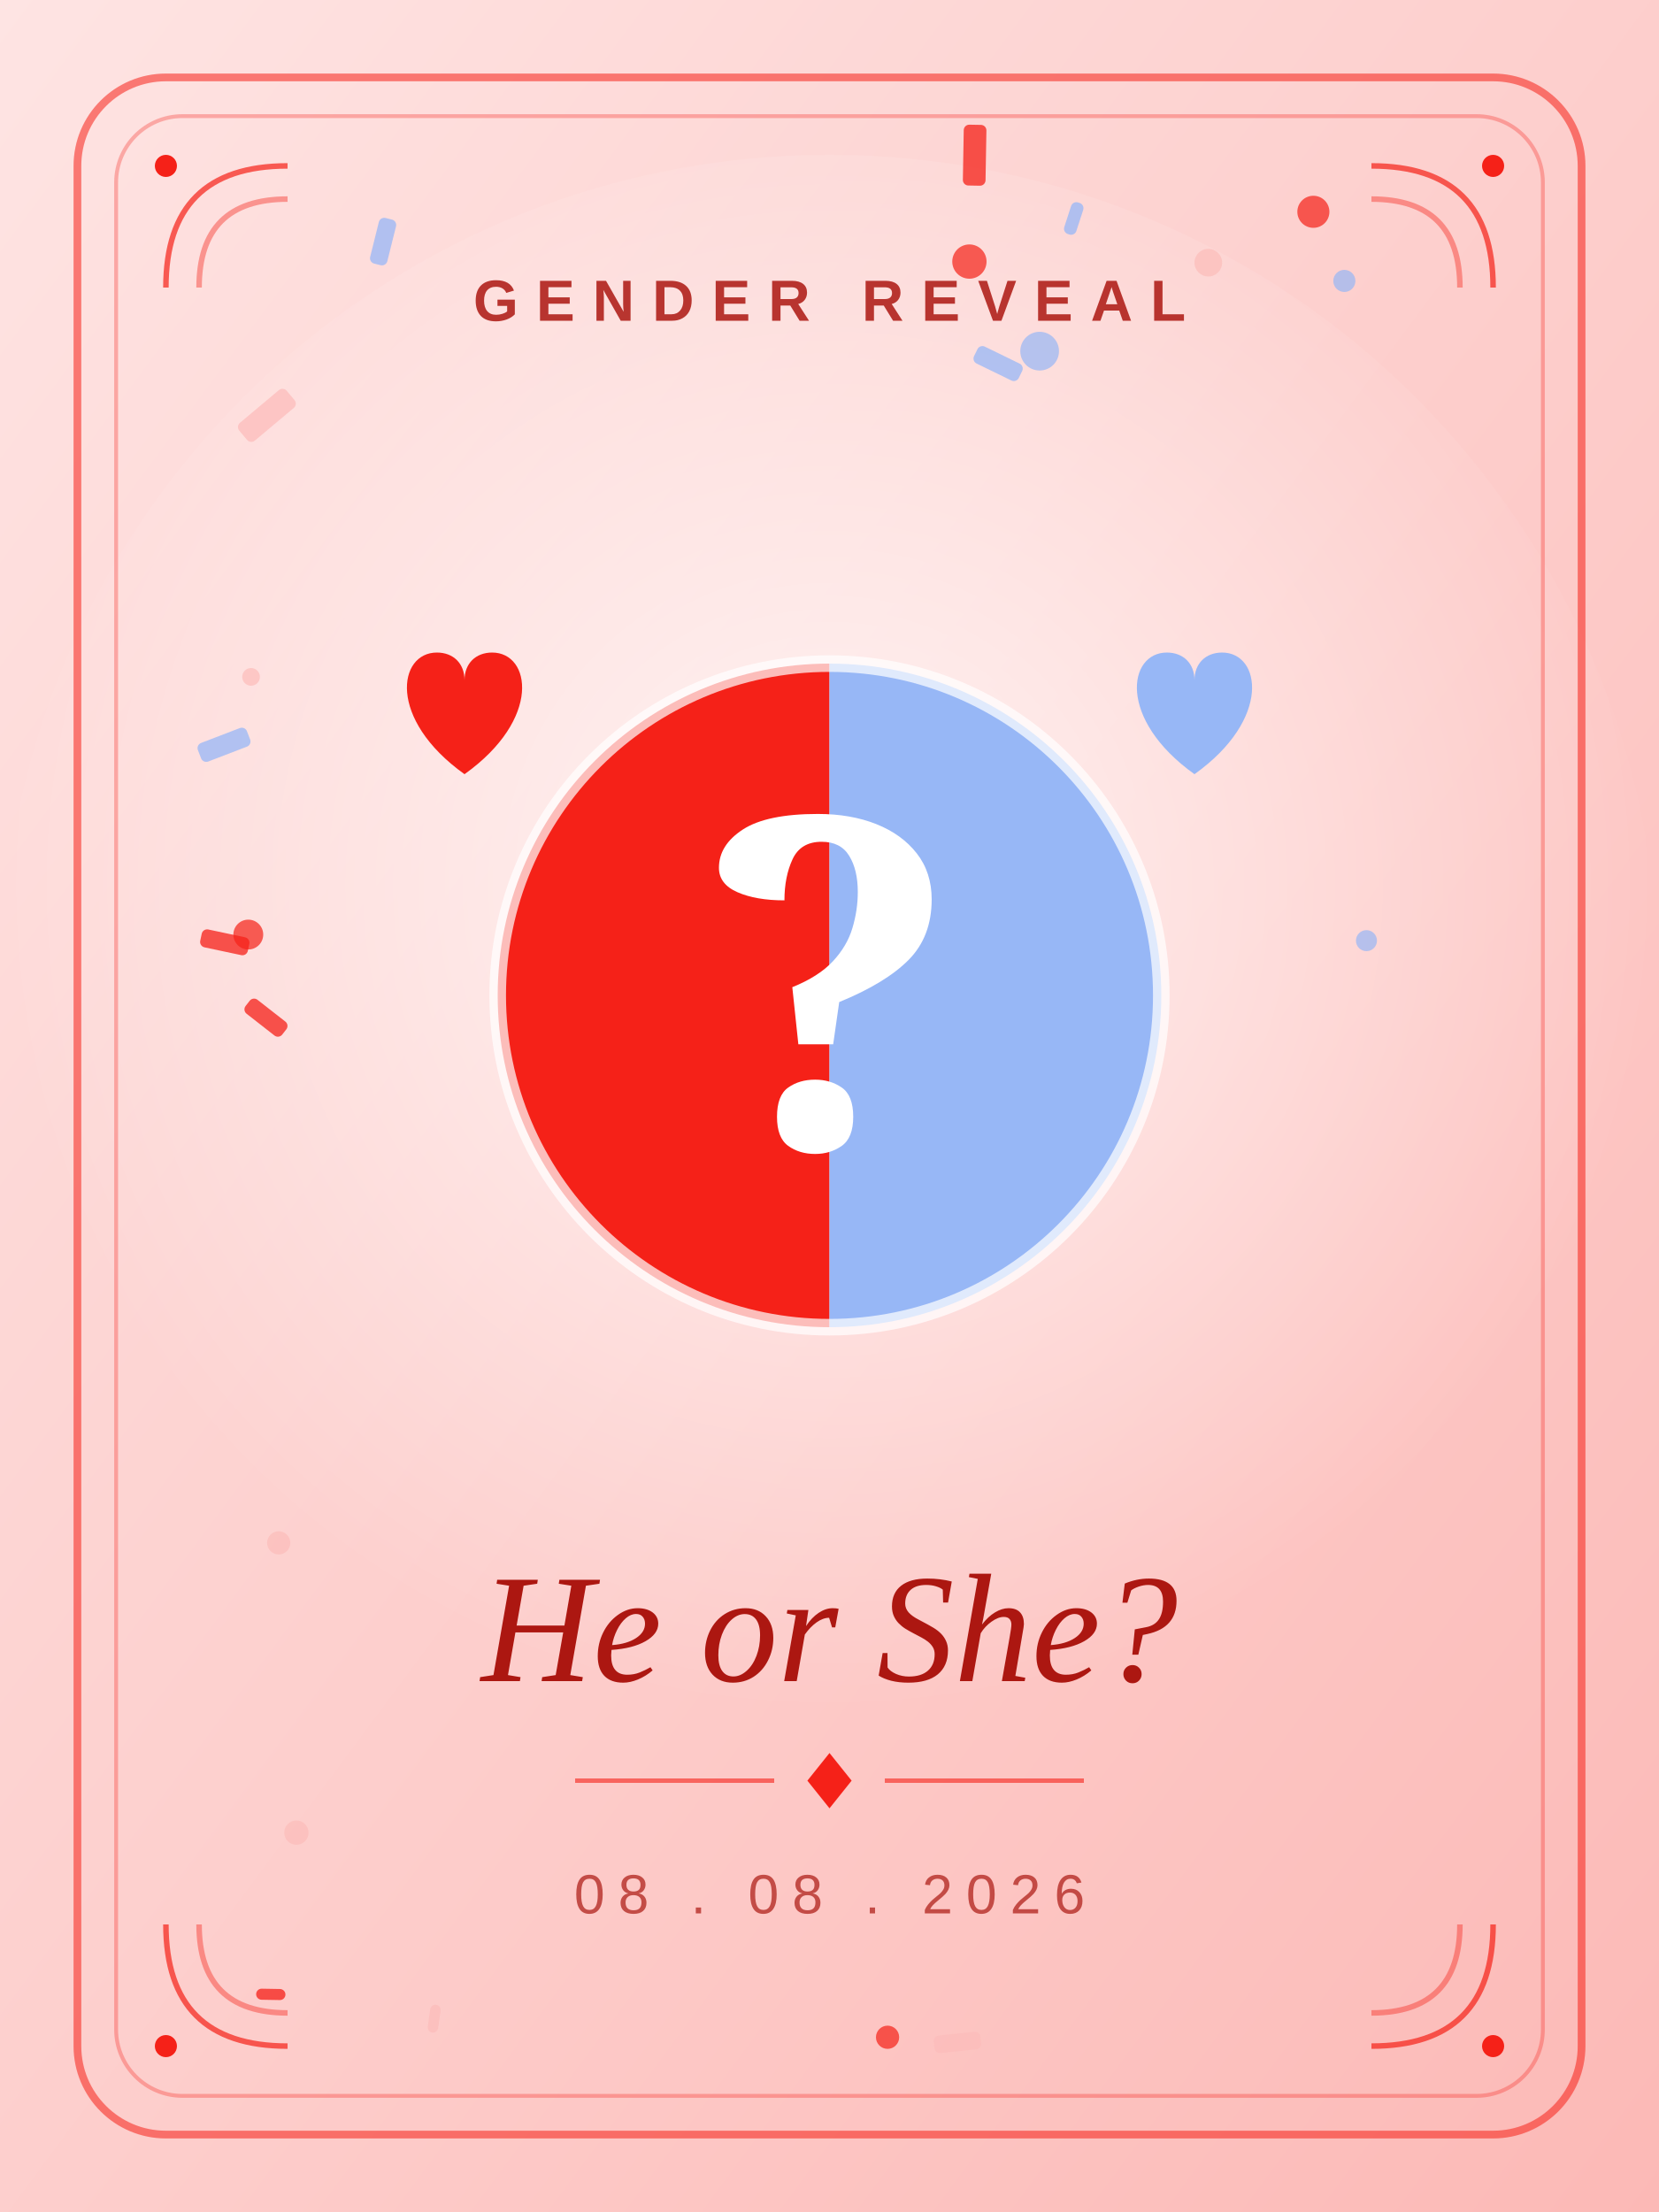
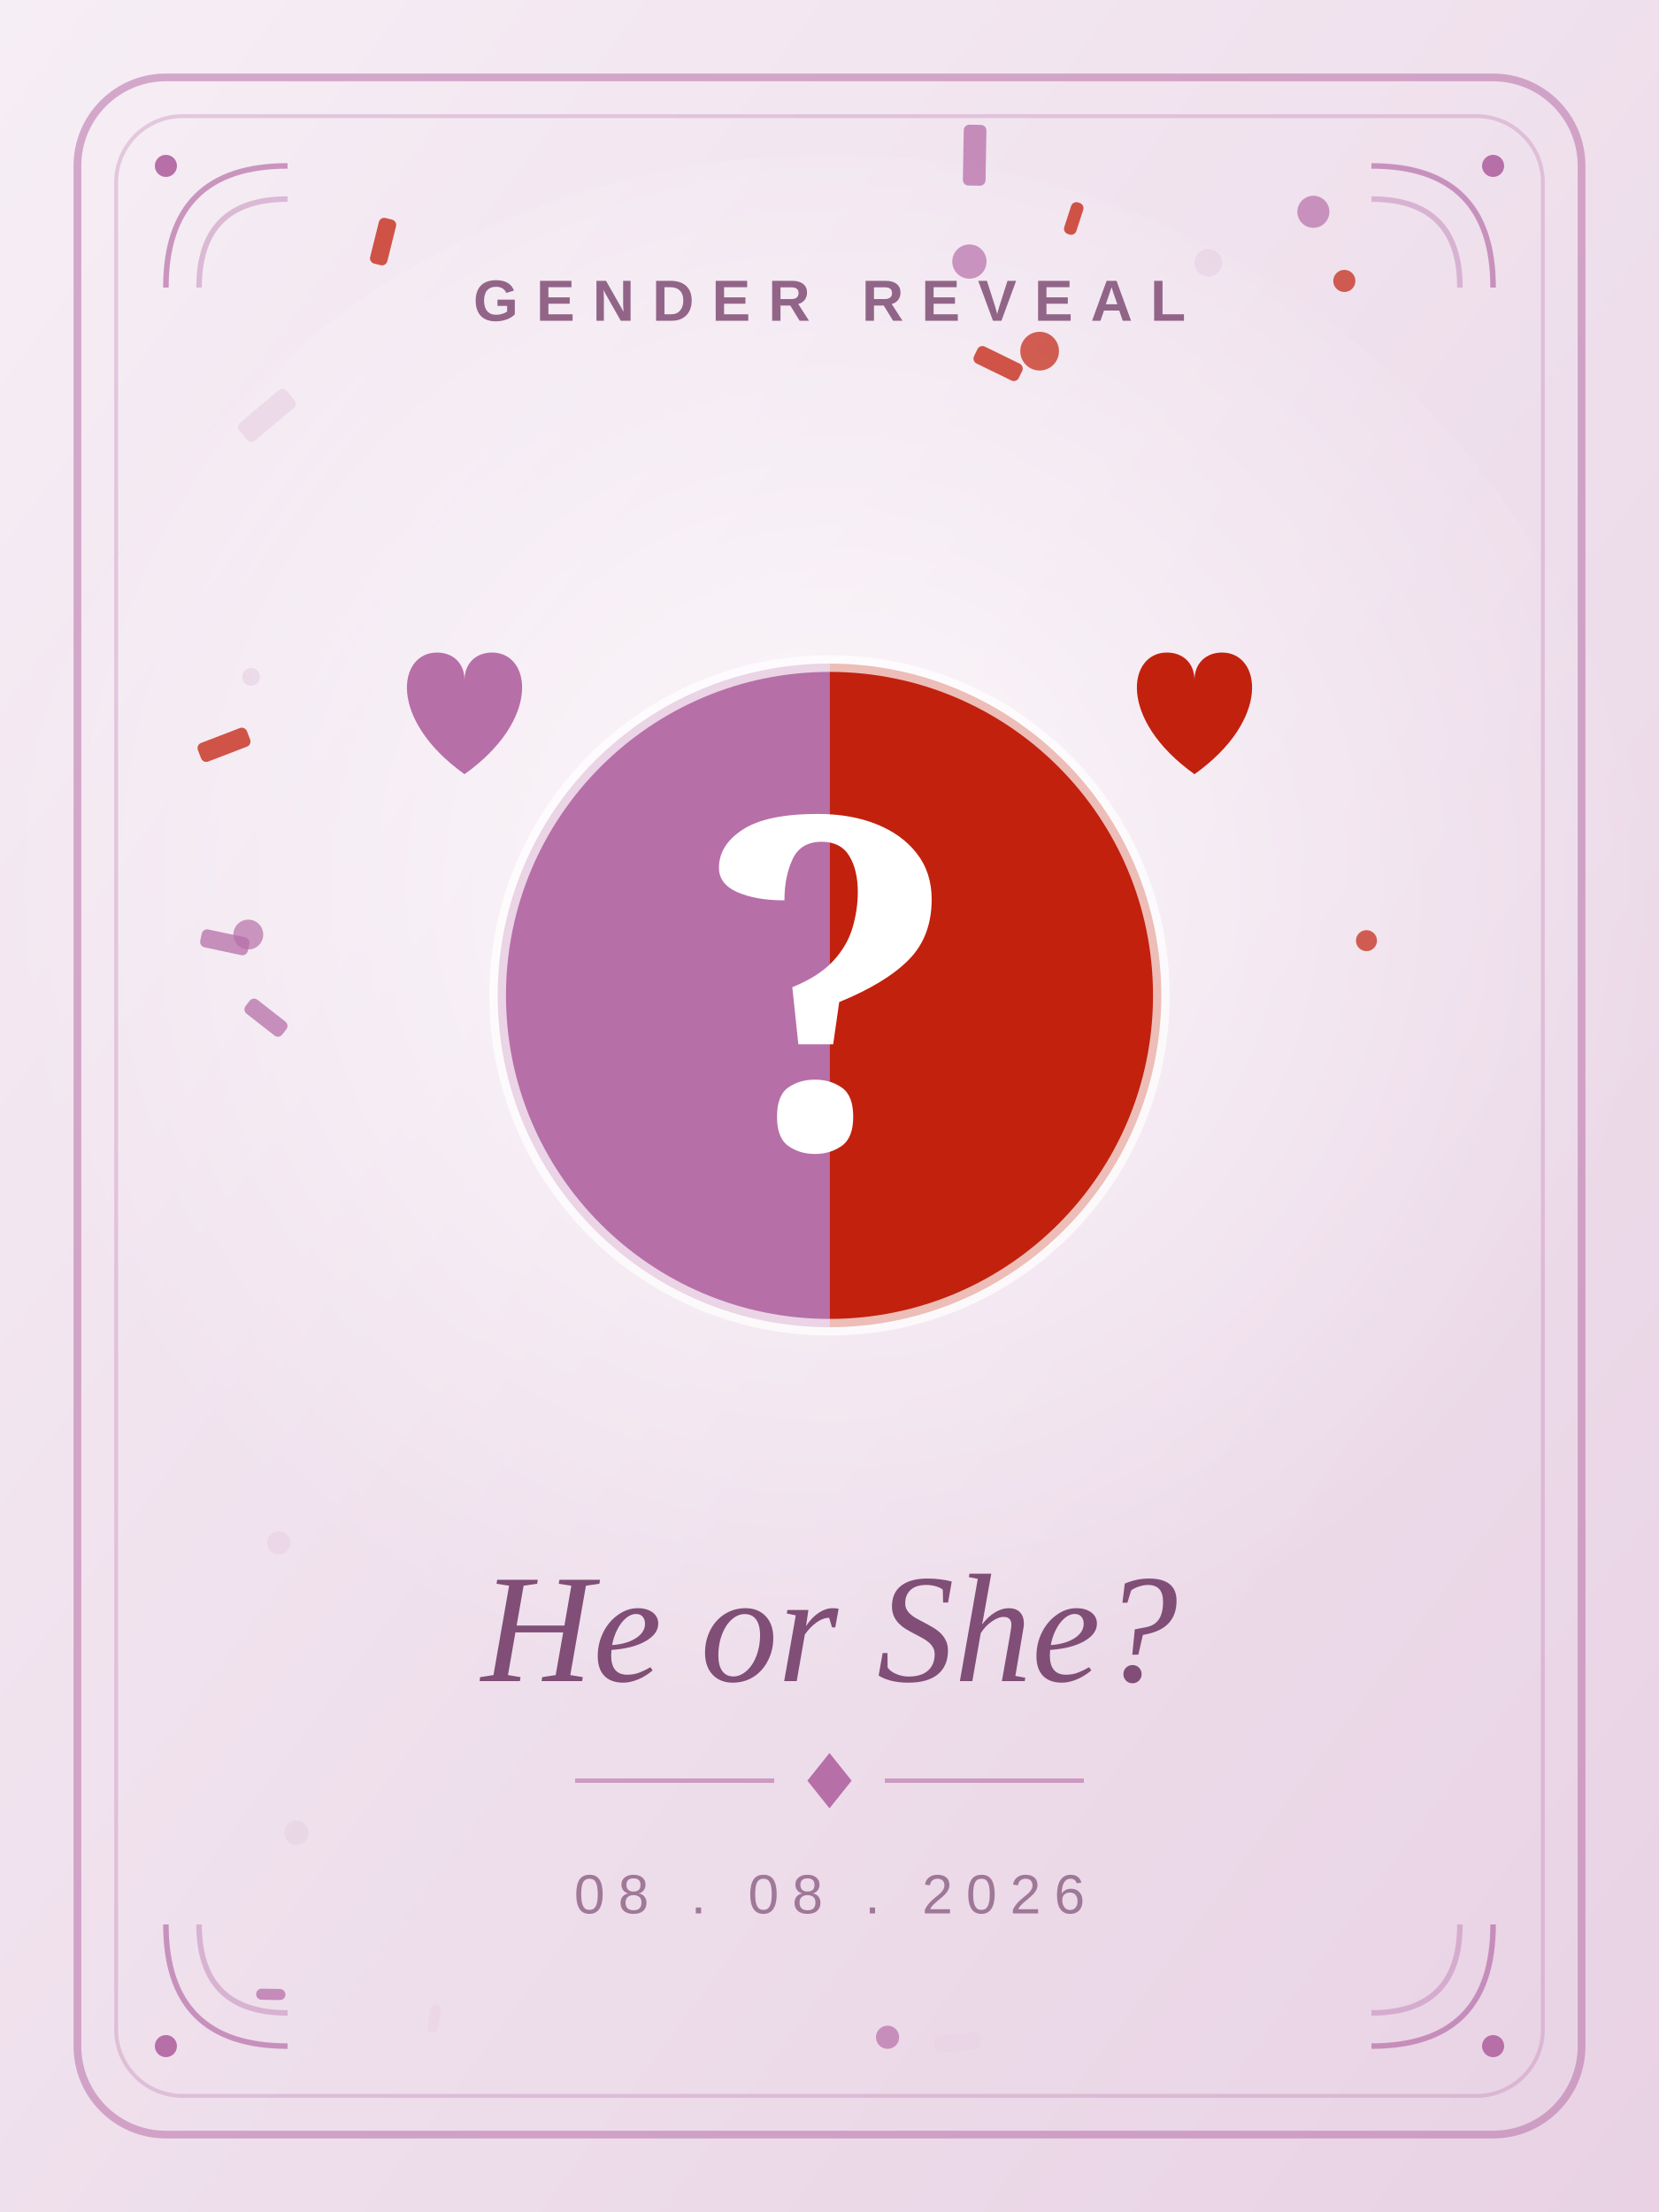
<svg xmlns="http://www.w3.org/2000/svg" viewBox="0 0 300 400" width="600" height="800">
  <defs>
    <linearGradient id="bg" x1="0" y1="0" x2="1" y2="1">
-       <stop offset="0" stop-color="#fee4e3" />
-       <stop offset="1" stop-color="#fcb9b6" />
+       <stop offset="0" stop-color="#f6eef5" />
+       <stop offset="1" stop-color="#e8d2e4" />
    </linearGradient>
    <radialGradient id="glow" cx="0.5" cy="0.44" r="0.5">
      <stop offset="0" stop-color="#ffffff" stop-opacity="0.75" />
      <stop offset="1" stop-color="#ffffff" stop-opacity="0" />
    </radialGradient>
  </defs>
  <rect width="300" height="400" fill="url(#bg)" />
  <circle cx="150" cy="178" r="150" fill="url(#glow)" />
  <g>
-     <circle cx="160.5" cy="368.4" r="2.1" fill="#f52118" fill-opacity="0.7" />
-     <rect x="175.7" y="65.3" width="3.4" height="9.0" rx="1" fill="#97b7f6" fill-opacity="0.75" transform="rotate(296 175.7 65.3)" />
-     <circle cx="50.4" cy="279.0" r="2.1" fill="#fcbcba" fill-opacity="0.7" />
-     <rect x="43.8" y="182.7" width="3.2" height="8.4" rx="1" fill="#f52118" fill-opacity="0.75" transform="rotate(308 43.8 182.7)" />
-     <circle cx="247.1" cy="170.1" r="1.9" fill="#97b7f6" fill-opacity="0.7" />
-     <rect x="177.2" y="367.3" width="3.2" height="8.5" rx="1" fill="#fcbcba" fill-opacity="0.75" transform="rotate(84 177.2 367.3)" />
-     <circle cx="237.5" cy="38.3" r="2.9" fill="#f52118" fill-opacity="0.7" />
-     <rect x="69.8" y="48.2" width="3.2" height="8.5" rx="1" fill="#97b7f6" fill-opacity="0.75" transform="rotate(194 69.8 48.2)" />
-     <circle cx="218.5" cy="47.5" r="2.5" fill="#fcbcba" fill-opacity="0.7" />
-     <rect x="46.3" y="361.6" width="2.0" height="5.3" rx="1" fill="#f52118" fill-opacity="0.75" transform="rotate(271 46.3 361.6)" />
-     <circle cx="243.1" cy="50.8" r="2.0" fill="#97b7f6" fill-opacity="0.7" />
-     <rect x="51.2" y="69.9" width="4.2" height="11.2" rx="1" fill="#fcbcba" fill-opacity="0.75" transform="rotate(50 51.2 69.9)" />
-     <circle cx="175.3" cy="47.3" r="3.1" fill="#f52118" fill-opacity="0.7" />
-     <rect x="44.3" y="131.3" width="3.6" height="9.5" rx="1" fill="#97b7f6" fill-opacity="0.75" transform="rotate(69 44.3 131.3)" />
-     <circle cx="53.6" cy="331.4" r="2.2" fill="#fcbcba" fill-opacity="0.7" />
-     <rect x="178.2" y="33.6" width="4.1" height="11.0" rx="1" fill="#f52118" fill-opacity="0.75" transform="rotate(181 178.2 33.6)" />
-     <circle cx="188.0" cy="63.5" r="3.5" fill="#97b7f6" fill-opacity="0.7" />
-     <rect x="79.1" y="367.7" width="1.9" height="5.1" rx="1" fill="#fcbcba" fill-opacity="0.75" transform="rotate(188 79.1 367.7)" />
-     <circle cx="44.9" cy="169.0" r="2.7" fill="#f52118" fill-opacity="0.7" />
-     <rect x="194.0" y="36.3" width="2.3" height="6.0" rx="1" fill="#97b7f6" fill-opacity="0.75" transform="rotate(18 194.0 36.3)" />
-     <circle cx="45.4" cy="122.4" r="1.6" fill="#fcbcba" fill-opacity="0.7" />
-     <rect x="36.0" y="171.1" width="3.3" height="8.8" rx="1" fill="#f52118" fill-opacity="0.75" transform="rotate(282 36.0 171.1)" />
+     <circle cx="160.5" cy="368.4" r="2.1" fill="#b76fa8" fill-opacity="0.7" />
+     <rect x="175.7" y="65.3" width="3.4" height="9.0" rx="1" fill="#c2210e" fill-opacity="0.75" transform="rotate(296 175.7 65.3)" />
+     <circle cx="50.4" cy="279.0" r="2.1" fill="#e9d4e5" fill-opacity="0.7" />
+     <rect x="43.8" y="182.7" width="3.2" height="8.4" rx="1" fill="#b76fa8" fill-opacity="0.75" transform="rotate(308 43.8 182.7)" />
+     <circle cx="247.1" cy="170.1" r="1.9" fill="#c2210e" fill-opacity="0.7" />
+     <rect x="177.2" y="367.3" width="3.2" height="8.5" rx="1" fill="#e9d4e5" fill-opacity="0.75" transform="rotate(84 177.2 367.3)" />
+     <circle cx="237.5" cy="38.3" r="2.9" fill="#b76fa8" fill-opacity="0.7" />
+     <rect x="69.8" y="48.2" width="3.2" height="8.5" rx="1" fill="#c2210e" fill-opacity="0.75" transform="rotate(194 69.8 48.2)" />
+     <circle cx="218.5" cy="47.5" r="2.5" fill="#e9d4e5" fill-opacity="0.7" />
+     <rect x="46.3" y="361.6" width="2.0" height="5.3" rx="1" fill="#b76fa8" fill-opacity="0.75" transform="rotate(271 46.3 361.6)" />
+     <circle cx="243.1" cy="50.8" r="2.0" fill="#c2210e" fill-opacity="0.7" />
+     <rect x="51.2" y="69.9" width="4.2" height="11.2" rx="1" fill="#e9d4e5" fill-opacity="0.75" transform="rotate(50 51.2 69.9)" />
+     <circle cx="175.3" cy="47.3" r="3.1" fill="#b76fa8" fill-opacity="0.7" />
+     <rect x="44.3" y="131.3" width="3.6" height="9.5" rx="1" fill="#c2210e" fill-opacity="0.75" transform="rotate(69 44.3 131.3)" />
+     <circle cx="53.6" cy="331.4" r="2.2" fill="#e9d4e5" fill-opacity="0.7" />
+     <rect x="178.2" y="33.6" width="4.1" height="11.0" rx="1" fill="#b76fa8" fill-opacity="0.75" transform="rotate(181 178.2 33.6)" />
+     <circle cx="188.0" cy="63.5" r="3.5" fill="#c2210e" fill-opacity="0.7" />
+     <rect x="79.1" y="367.7" width="1.9" height="5.1" rx="1" fill="#e9d4e5" fill-opacity="0.75" transform="rotate(188 79.1 367.7)" />
+     <circle cx="44.9" cy="169.0" r="2.7" fill="#b76fa8" fill-opacity="0.7" />
+     <rect x="194.0" y="36.3" width="2.3" height="6.0" rx="1" fill="#c2210e" fill-opacity="0.75" transform="rotate(18 194.0 36.3)" />
+     <circle cx="45.4" cy="122.4" r="1.6" fill="#e9d4e5" fill-opacity="0.7" />
+     <rect x="36.0" y="171.1" width="3.3" height="8.8" rx="1" fill="#b76fa8" fill-opacity="0.75" transform="rotate(282 36.0 171.1)" />
  </g>
-   <rect x="14" y="14" width="272" height="372" rx="16" fill="none" stroke="#f52118" stroke-opacity="0.55" stroke-width="1.4" />
-   <rect x="21" y="21" width="258" height="358" rx="12" fill="none" stroke="#f52118" stroke-opacity="0.3" stroke-width="0.7" />
-   <g transform="translate(30 30) rotate(0)" fill="none" stroke="#f52118" stroke-width="1" stroke-opacity="0.7">
+   <rect x="14" y="14" width="272" height="372" rx="16" fill="none" stroke="#b76fa8" stroke-opacity="0.55" stroke-width="1.4" />
+   <rect x="21" y="21" width="258" height="358" rx="12" fill="none" stroke="#b76fa8" stroke-opacity="0.3" stroke-width="0.7" />
+   <g transform="translate(30 30) rotate(0)" fill="none" stroke="#b76fa8" stroke-width="1" stroke-opacity="0.7">
    <path d="M0 22 Q0 0 22 0" />
    <path d="M6 22 Q6 6 22 6" stroke-opacity="0.4" />
-     <circle cx="0" cy="0" r="2" fill="#f52118" stroke="none" />
+     <circle cx="0" cy="0" r="2" fill="#b76fa8" stroke="none" />
  </g>
-   <g transform="translate(270 30) rotate(90)" fill="none" stroke="#f52118" stroke-width="1" stroke-opacity="0.7">
+   <g transform="translate(270 30) rotate(90)" fill="none" stroke="#b76fa8" stroke-width="1" stroke-opacity="0.7">
    <path d="M0 22 Q0 0 22 0" />
    <path d="M6 22 Q6 6 22 6" stroke-opacity="0.4" />
-     <circle cx="0" cy="0" r="2" fill="#f52118" stroke="none" />
+     <circle cx="0" cy="0" r="2" fill="#b76fa8" stroke="none" />
  </g>
-   <g transform="translate(270 370) rotate(180)" fill="none" stroke="#f52118" stroke-width="1" stroke-opacity="0.7">
+   <g transform="translate(270 370) rotate(180)" fill="none" stroke="#b76fa8" stroke-width="1" stroke-opacity="0.7">
    <path d="M0 22 Q0 0 22 0" />
    <path d="M6 22 Q6 6 22 6" stroke-opacity="0.4" />
-     <circle cx="0" cy="0" r="2" fill="#f52118" stroke="none" />
+     <circle cx="0" cy="0" r="2" fill="#b76fa8" stroke="none" />
  </g>
-   <g transform="translate(30 370) rotate(270)" fill="none" stroke="#f52118" stroke-width="1" stroke-opacity="0.7">
+   <g transform="translate(30 370) rotate(270)" fill="none" stroke="#b76fa8" stroke-width="1" stroke-opacity="0.7">
    <path d="M0 22 Q0 0 22 0" />
    <path d="M6 22 Q6 6 22 6" stroke-opacity="0.4" />
-     <circle cx="0" cy="0" r="2" fill="#f52118" stroke="none" />
+     <circle cx="0" cy="0" r="2" fill="#b76fa8" stroke="none" />
  </g>
-   <text x="150" y="58" text-anchor="middle" font-family="'Helvetica Neue', Arial, sans-serif" font-size="10.5" font-weight="600" letter-spacing="3.2" fill="#ac1711" fill-opacity="0.85">GENDER REVEAL</text>
+   <text x="150" y="58" text-anchor="middle" font-family="'Helvetica Neue', Arial, sans-serif" font-size="10.5" font-weight="600" letter-spacing="3.2" fill="#804e76" fill-opacity="0.85">GENDER REVEAL</text>
  <g transform="translate(150 180)">
-     <path d="M0 -60 A60 60 0 0 0 0 60 Z" fill="#f52118" />
-     <path d="M0 -60 A60 60 0 0 1 0 60 Z" fill="#97b7f6" />
+     <path d="M0 -60 A60 60 0 0 0 0 60 Z" fill="#b76fa8" />
+     <path d="M0 -60 A60 60 0 0 1 0 60 Z" fill="#c2210e" />
    <circle r="60" fill="none" stroke="#ffffff" stroke-width="3" stroke-opacity="0.7" />
    <text x="0" y="28" text-anchor="middle" font-family="Georgia, serif" font-weight="700" font-size="84" fill="#ffffff">?</text>
-     <path d="M0 8 C-14 -2 -12 -14 -5 -14 C-2 -14 0 -12 0 -9 C0 -12 2 -14 5 -14 C12 -14 14 -2 0 8 Z" fill="#f52118" fill-opacity="1" transform="translate(-66 -48) scale(1)" />
-     <path d="M0 8 C-14 -2 -12 -14 -5 -14 C-2 -14 0 -12 0 -9 C0 -12 2 -14 5 -14 C12 -14 14 -2 0 8 Z" fill="#97b7f6" fill-opacity="1" transform="translate(66 -48) scale(1)" />
+     <path d="M0 8 C-14 -2 -12 -14 -5 -14 C-2 -14 0 -12 0 -9 C0 -12 2 -14 5 -14 C12 -14 14 -2 0 8 Z" fill="#b76fa8" fill-opacity="1" transform="translate(-66 -48) scale(1)" />
+     <path d="M0 8 C-14 -2 -12 -14 -5 -14 C-2 -14 0 -12 0 -9 C0 -12 2 -14 5 -14 C12 -14 14 -2 0 8 Z" fill="#c2210e" fill-opacity="1" transform="translate(66 -48) scale(1)" />
  </g>
-   <text x="150" y="304" text-anchor="middle" font-family="Georgia, 'Times New Roman', serif" font-style="italic" font-size="28" fill="#ac1711">He or She?</text>
-   <g fill="#f52118" stroke="#f52118">
+   <text x="150" y="304" text-anchor="middle" font-family="Georgia, 'Times New Roman', serif" font-style="italic" font-size="28" fill="#804e76">He or She?</text>
+   <g fill="#b76fa8" stroke="#b76fa8">
    <line x1="104" y1="322" x2="140" y2="322" stroke-width="0.8" stroke-opacity="0.6" />
    <line x1="160" y1="322" x2="196" y2="322" stroke-width="0.8" stroke-opacity="0.6" />
    <path d="M150 317 L154 322 L150 327 L146 322 Z" stroke="none" />
  </g>
-   <text x="150" y="346" text-anchor="middle" font-family="'Helvetica Neue', Arial, sans-serif" font-size="10" letter-spacing="2.4" fill="#ac1711" fill-opacity="0.7">08 . 08 . 2026</text>
+   <text x="150" y="346" text-anchor="middle" font-family="'Helvetica Neue', Arial, sans-serif" font-size="10" letter-spacing="2.4" fill="#804e76" fill-opacity="0.7">08 . 08 . 2026</text>
</svg>
